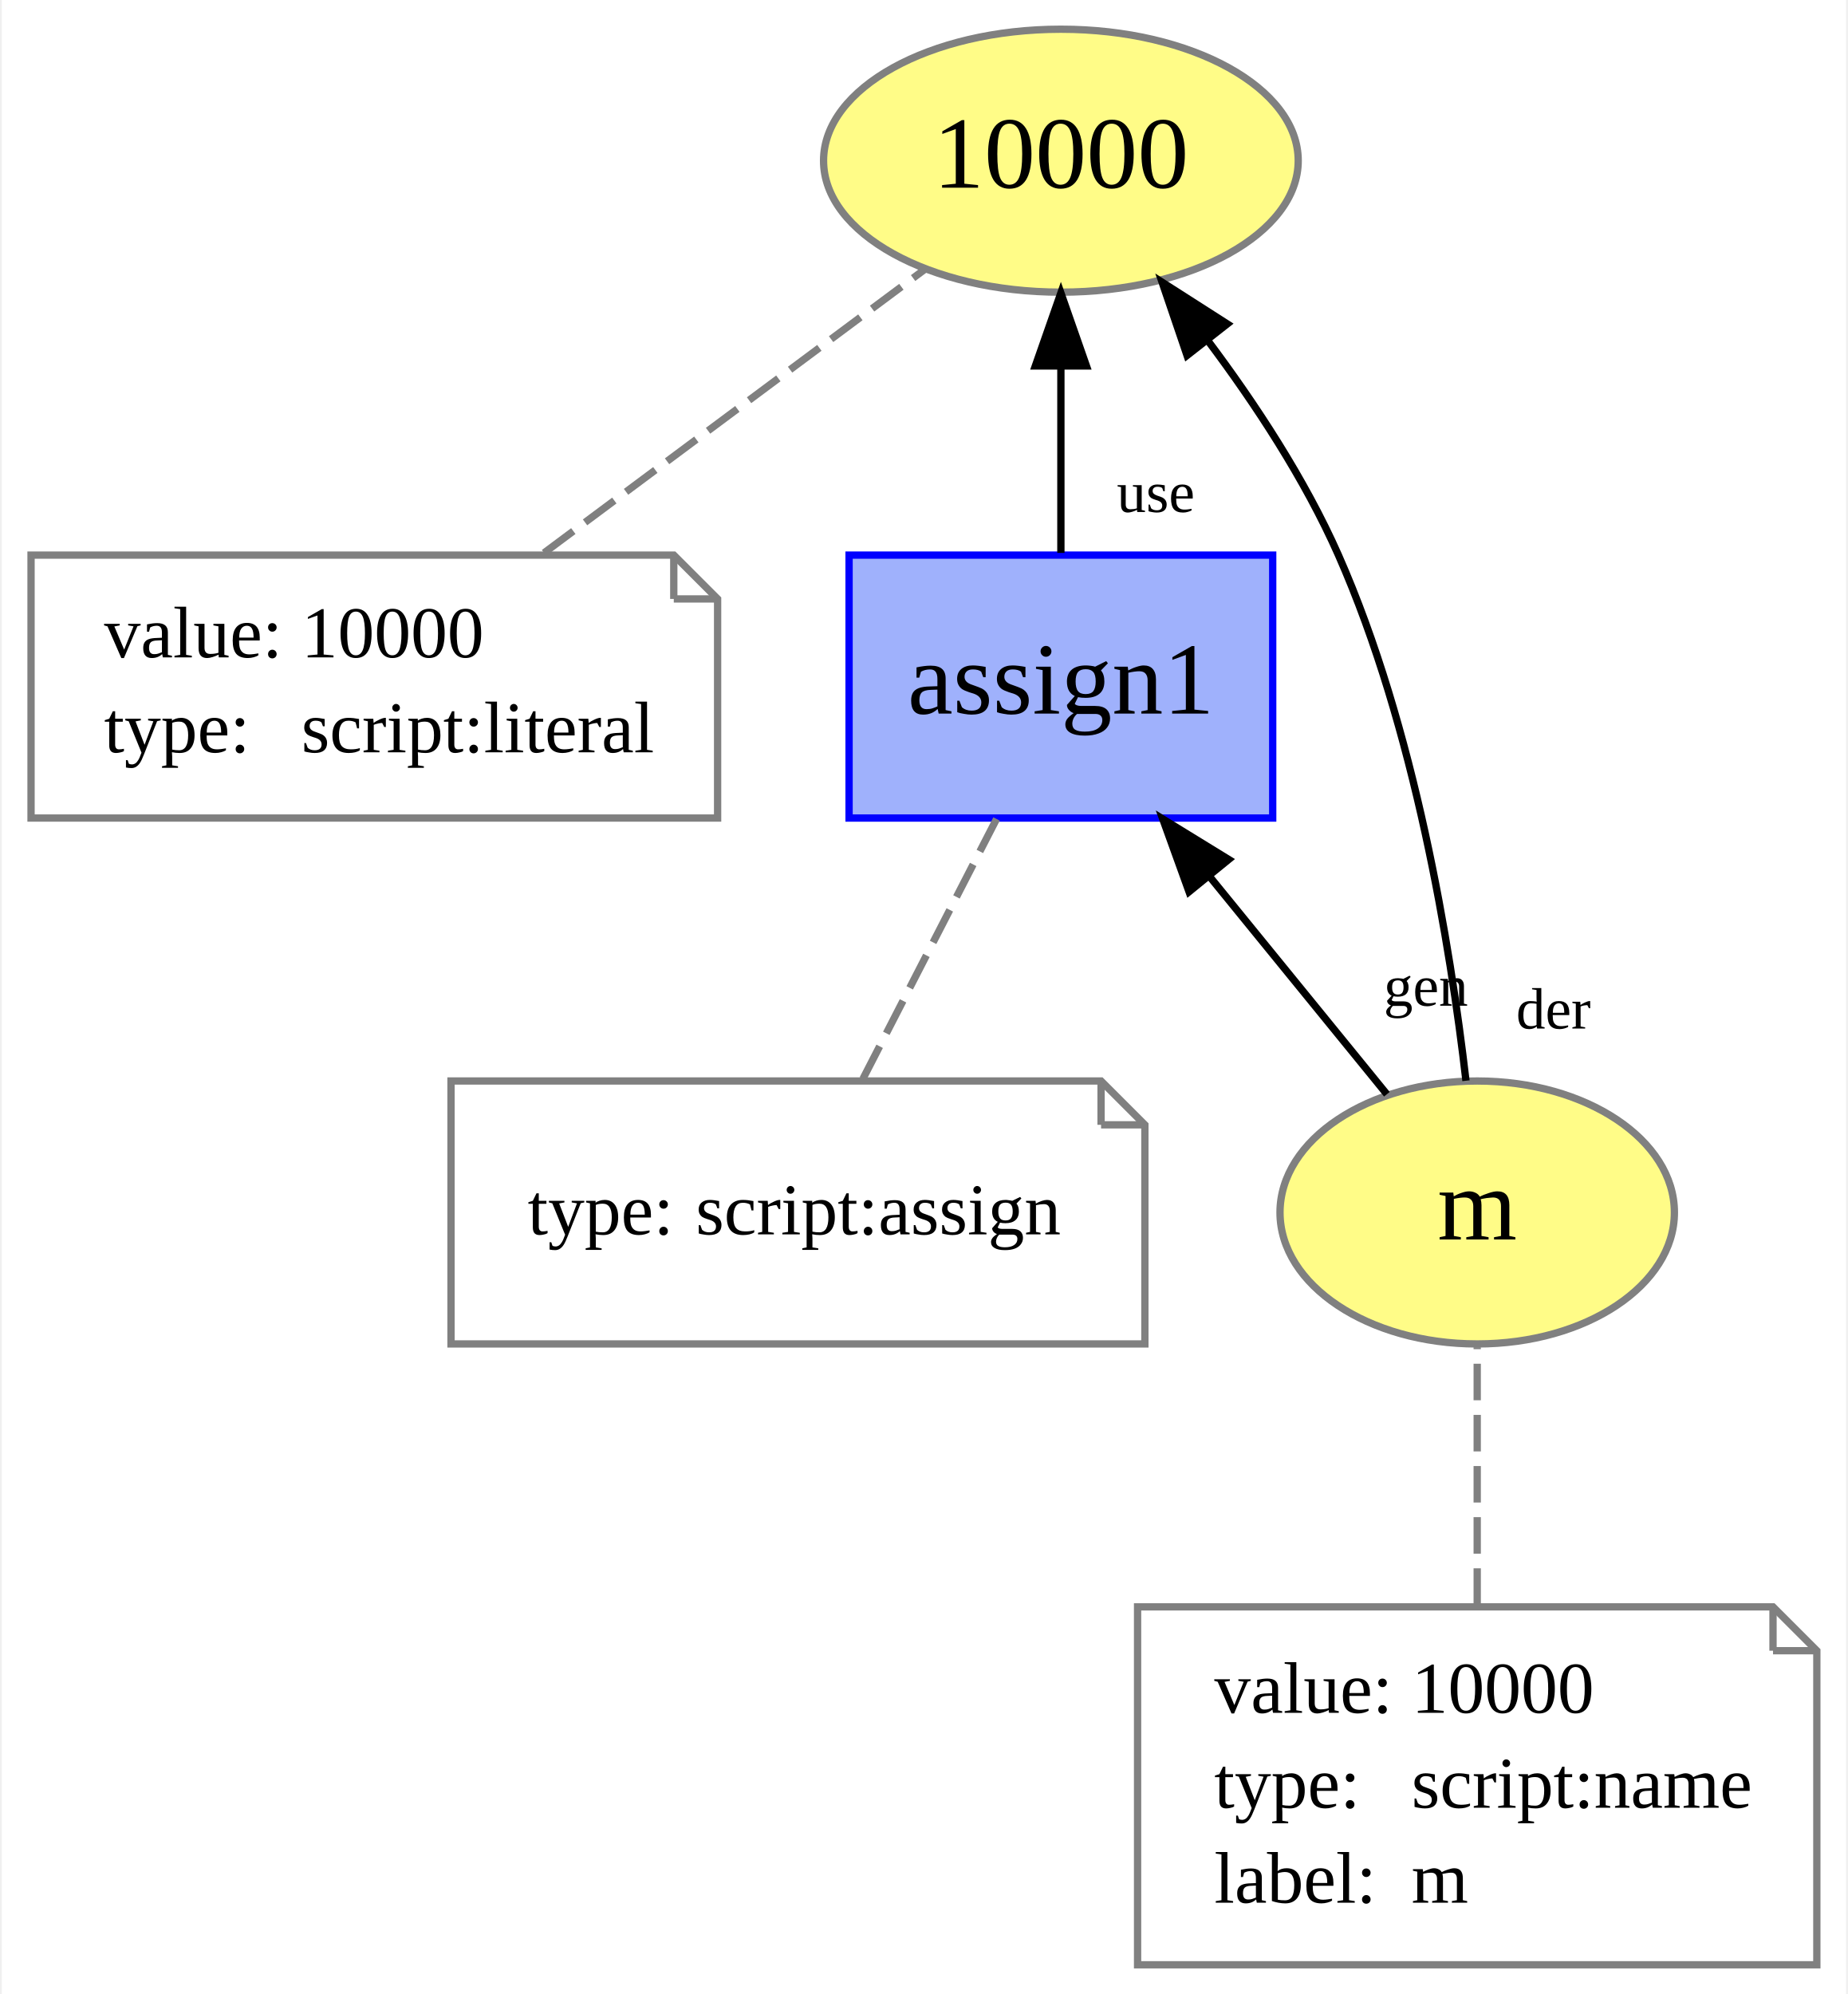
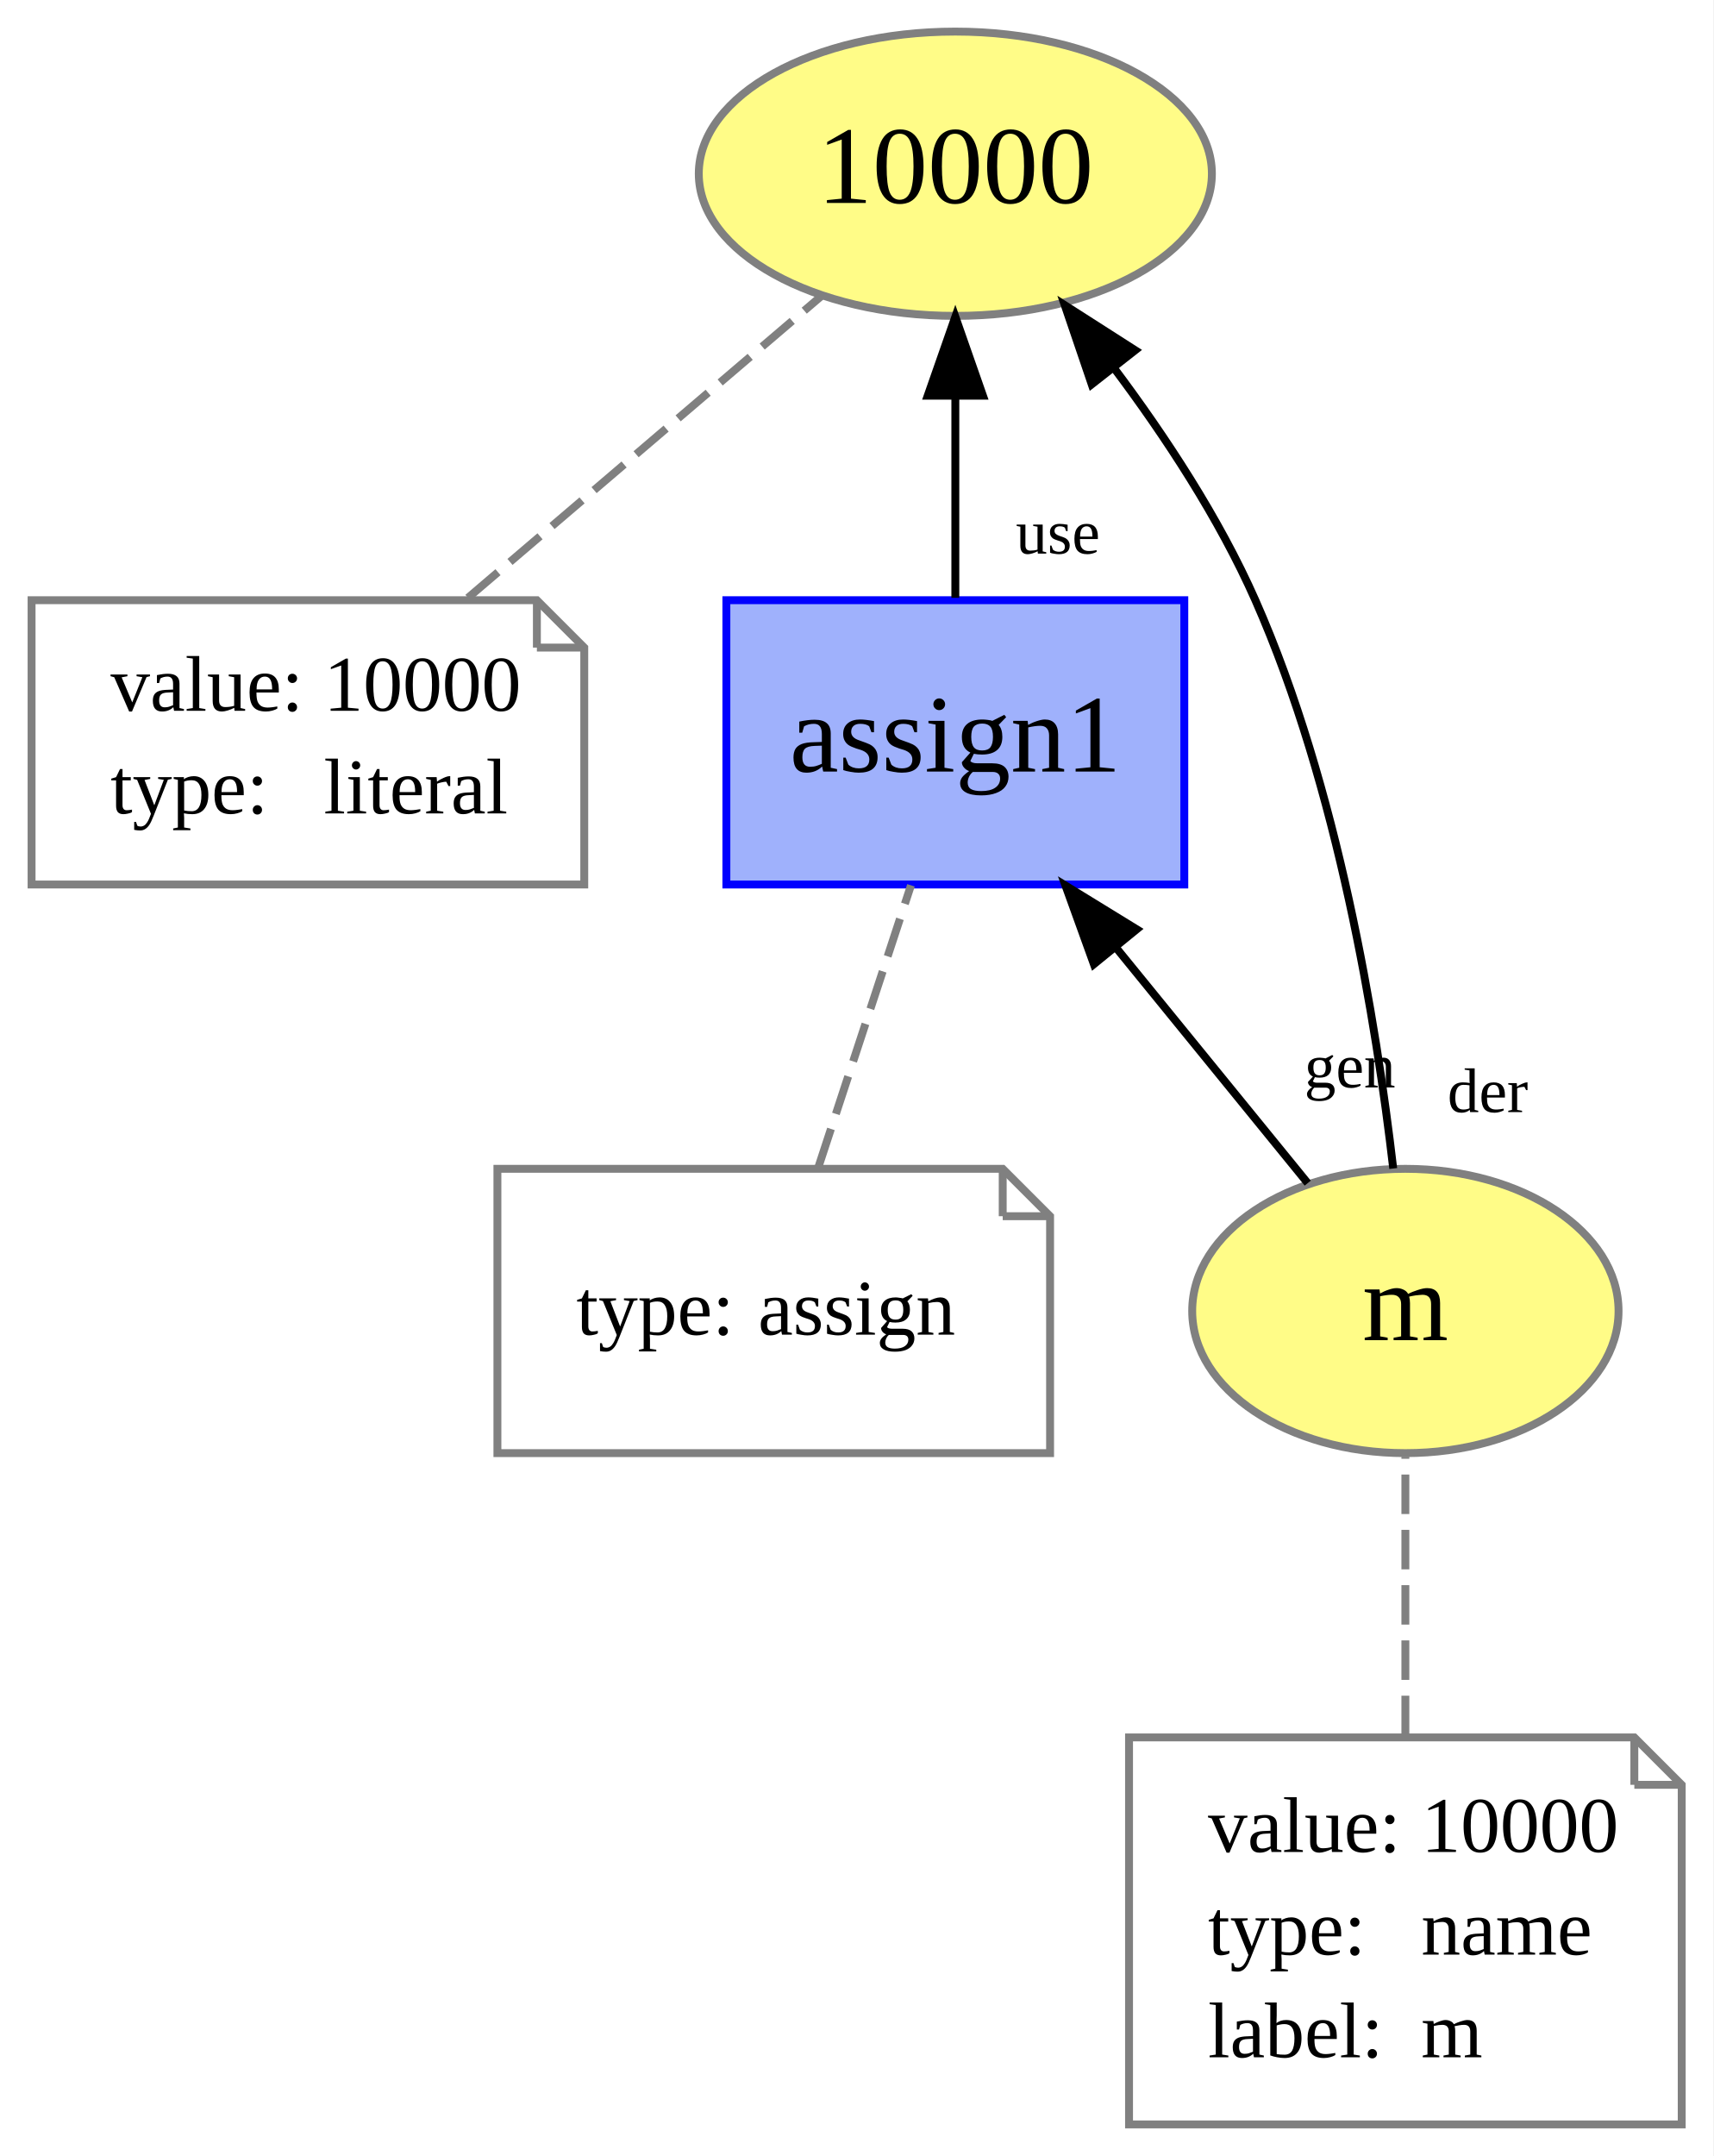
- <svg xmlns="http://www.w3.org/2000/svg" xmlns:xlink="http://www.w3.org/1999/xlink" width="253pt" height="273pt" viewBox="0.00 0.00 252.50 273.00">
+ <svg xmlns="http://www.w3.org/2000/svg" xmlns:xlink="http://www.w3.org/1999/xlink" width="217pt" height="273pt" viewBox="0.00 0.00 217.00 273.00">
  <g id="graph0" class="graph" transform="scale(1 1) rotate(0) translate(4 269)">
-     <polygon fill="white" stroke="none" points="-4,4 -4,-269 248.5,-269 248.5,4 -4,4" />
+     <polygon fill="white" stroke="none" points="-4,4 -4,-269 213,-269 213,4 -4,4" />
    <g id="node1" class="node">
      <g id="a_node1">
        <a xlink:href="http://example.org/10000" xlink:title="10000">
-           <ellipse fill="#fffc87" stroke="#808080" cx="141" cy="-247" rx="32.494" ry="18" />
-           <text text-anchor="middle" x="141" y="-243.3" font-family="Times New Roman,serif" font-size="14.00">10000</text>
+           <ellipse fill="#fffc87" stroke="#808080" cx="117" cy="-247" rx="32.494" ry="18" />
+           <text text-anchor="middle" x="117" y="-243.3" font-family="Times New Roman,serif" font-size="14.00">10000</text>
        </a>
      </g>
    </g>
    <g id="node2" class="node">
-       <polygon fill="none" stroke="gray" points="88,-193 -7.10543e-015,-193 -7.10543e-015,-157 94,-157 94,-187 88,-193" />
-       <polyline fill="none" stroke="gray" points="88,-193 88,-187 " />
-       <polyline fill="none" stroke="gray" points="94,-187 88,-187 " />
+       <polygon fill="none" stroke="gray" points="64,-193 0,-193 0,-157 70,-157 70,-187 64,-193" />
+       <polyline fill="none" stroke="gray" points="64,-193 64,-187 " />
+       <polyline fill="none" stroke="gray" points="70,-187 64,-187 " />
      <text text-anchor="start" x="10" y="-179" font-family="Times New Roman,serif" font-size="10.00">value:</text>
      <text text-anchor="start" x="37" y="-179" font-family="Times New Roman,serif" font-size="10.00">10000</text>
      <text text-anchor="start" x="10" y="-166" font-family="Times New Roman,serif" font-size="10.00">type:</text>
-       <text text-anchor="start" x="37" y="-166" font-family="Times New Roman,serif" font-size="10.00">script:literal</text>
+       <text text-anchor="start" x="37" y="-166" font-family="Times New Roman,serif" font-size="10.00">literal</text>
    </g>
    <g id="edge1" class="edge">
-       <path fill="none" stroke="gray" stroke-dasharray="5,2" d="M70.236,-193.303C86.329,-205.287 107.466,-221.028 122.436,-232.175" />
+       <path fill="none" stroke="gray" stroke-dasharray="5,2" d="M55.27,-193.303C69.023,-205.044 87.001,-220.391 100.005,-231.492" />
    </g>
    <g id="node3" class="node">
      <g id="a_node3">
        <a xlink:href="http://example.org/m" xlink:title="m">
-           <ellipse fill="#fffc87" stroke="#808080" cx="198" cy="-103" rx="27" ry="18" />
-           <text text-anchor="middle" x="198" y="-99.3" font-family="Times New Roman,serif" font-size="14.00">m</text>
+           <ellipse fill="#fffc87" stroke="#808080" cx="174" cy="-103" rx="27" ry="18" />
+           <text text-anchor="middle" x="174" y="-99.3" font-family="Times New Roman,serif" font-size="14.00">m</text>
        </a>
      </g>
    </g>
    <g id="edge6" class="edge">
-       <path fill="none" stroke="black" d="M196.461,-121.039C194.327,-139.44 189.475,-169.3 179,-193 174.421,-203.359 167.619,-213.715 161.03,-222.488" />
-       <polygon fill="black" stroke="black" points="158.271,-220.333 154.857,-230.363 163.781,-224.652 158.271,-220.333" />
-       <text text-anchor="middle" x="208.43" y="-128.18" font-family="Times New Roman,serif" font-size="8.00">der</text>
+       <path fill="none" stroke="black" d="M172.461,-121.039C170.327,-139.44 165.475,-169.3 155,-193 150.421,-203.359 143.619,-213.715 137.03,-222.488" />
+       <polygon fill="black" stroke="black" points="134.271,-220.333 130.857,-230.363 139.781,-224.652 134.271,-220.333" />
+       <text text-anchor="middle" x="184.43" y="-128.18" font-family="Times New Roman,serif" font-size="8.00">der</text>
    </g>
    <g id="node5" class="node">
      <g id="a_node5">
        <a xlink:href="http://example.org/assign1" xlink:title="assign1">
-           <polygon fill="#9fb1fc" stroke="#0000ff" points="170,-193 112,-193 112,-157 170,-157 170,-193" />
-           <text text-anchor="middle" x="141" y="-171.3" font-family="Times New Roman,serif" font-size="14.00">assign1</text>
+           <polygon fill="#9fb1fc" stroke="#0000ff" points="146,-193 88,-193 88,-157 146,-157 146,-193" />
+           <text text-anchor="middle" x="117" y="-171.3" font-family="Times New Roman,serif" font-size="14.00">assign1</text>
        </a>
      </g>
    </g>
    <g id="edge5" class="edge">
-       <path fill="none" stroke="black" d="M185.632,-119.189C178.572,-127.859 169.542,-138.948 161.454,-148.88" />
-       <polygon fill="black" stroke="black" points="158.546,-146.909 154.946,-156.873 163.974,-151.329 158.546,-146.909" />
-       <text text-anchor="middle" x="190.969" y="-131.307" font-family="Times New Roman,serif" font-size="8.00">gen</text>
+       <path fill="none" stroke="black" d="M161.632,-119.189C154.572,-127.859 145.542,-138.948 137.454,-148.88" />
+       <polygon fill="black" stroke="black" points="134.546,-146.909 130.946,-156.873 139.974,-151.329 134.546,-146.909" />
+       <text text-anchor="middle" x="166.969" y="-131.307" font-family="Times New Roman,serif" font-size="8.00">gen</text>
    </g>
    <g id="node4" class="node">
-       <polygon fill="none" stroke="gray" points="238.5,-49 151.5,-49 151.5,-0 244.5,-0 244.5,-43 238.5,-49" />
-       <polyline fill="none" stroke="gray" points="238.5,-49 238.5,-43 " />
-       <polyline fill="none" stroke="gray" points="244.5,-43 238.5,-43 " />
-       <text text-anchor="start" x="162" y="-34.5" font-family="Times New Roman,serif" font-size="10.00">value:</text>
-       <text text-anchor="start" x="189" y="-34.5" font-family="Times New Roman,serif" font-size="10.00">10000</text>
-       <text text-anchor="start" x="162" y="-21.5" font-family="Times New Roman,serif" font-size="10.00">type:</text>
-       <text text-anchor="start" x="189" y="-21.5" font-family="Times New Roman,serif" font-size="10.00">script:name</text>
-       <text text-anchor="start" x="162" y="-8.5" font-family="Times New Roman,serif" font-size="10.00">label:</text>
-       <text text-anchor="start" x="189" y="-8.5" font-family="Times New Roman,serif" font-size="10.00">m</text>
+       <polygon fill="none" stroke="gray" points="203,-49 139,-49 139,-0 209,-0 209,-43 203,-49" />
+       <polyline fill="none" stroke="gray" points="203,-49 203,-43 " />
+       <polyline fill="none" stroke="gray" points="209,-43 203,-43 " />
+       <text text-anchor="start" x="149" y="-34.5" font-family="Times New Roman,serif" font-size="10.00">value:</text>
+       <text text-anchor="start" x="176" y="-34.5" font-family="Times New Roman,serif" font-size="10.00">10000</text>
+       <text text-anchor="start" x="149" y="-21.5" font-family="Times New Roman,serif" font-size="10.00">type:</text>
+       <text text-anchor="start" x="176" y="-21.5" font-family="Times New Roman,serif" font-size="10.00">name</text>
+       <text text-anchor="start" x="149" y="-8.5" font-family="Times New Roman,serif" font-size="10.00">label:</text>
+       <text text-anchor="start" x="176" y="-8.5" font-family="Times New Roman,serif" font-size="10.00">m</text>
    </g>
    <g id="edge2" class="edge">
-       <path fill="none" stroke="gray" stroke-dasharray="5,2" d="M198,-49.286C198,-60.69 198,-74.105 198,-84.548" />
+       <path fill="none" stroke="gray" stroke-dasharray="5,2" d="M174,-49.286C174,-60.69 174,-74.105 174,-84.548" />
    </g>
    <g id="edge4" class="edge">
-       <path fill="none" stroke="black" d="M141,-193.303C141,-201.017 141,-210.288 141,-218.888" />
-       <polygon fill="black" stroke="black" points="137.5,-218.896 141,-228.896 144.5,-218.896 137.5,-218.896" />
-       <text text-anchor="middle" x="153.99" y="-198.903" font-family="Times New Roman,serif" font-size="8.00">use</text>
+       <path fill="none" stroke="black" d="M117,-193.303C117,-201.017 117,-210.288 117,-218.888" />
+       <polygon fill="black" stroke="black" points="113.5,-218.896 117,-228.896 120.5,-218.896 113.5,-218.896" />
+       <text text-anchor="middle" x="129.99" y="-198.903" font-family="Times New Roman,serif" font-size="8.00">use</text>
    </g>
    <g id="node6" class="node">
-       <polygon fill="none" stroke="gray" points="146.5,-121 57.5,-121 57.5,-85 152.5,-85 152.5,-115 146.5,-121" />
-       <polyline fill="none" stroke="gray" points="146.5,-121 146.5,-115 " />
-       <polyline fill="none" stroke="gray" points="152.5,-115 146.5,-115 " />
-       <text text-anchor="start" x="68" y="-100" font-family="Times New Roman,serif" font-size="10.00">type:</text>
-       <text text-anchor="start" x="91" y="-100" font-family="Times New Roman,serif" font-size="10.00">script:assign</text>
+       <polygon fill="none" stroke="gray" points="123,-121 59,-121 59,-85 129,-85 129,-115 123,-121" />
+       <polyline fill="none" stroke="gray" points="123,-121 123,-115 " />
+       <polyline fill="none" stroke="gray" points="129,-115 123,-115 " />
+       <text text-anchor="start" x="69" y="-100" font-family="Times New Roman,serif" font-size="10.00">type:</text>
+       <text text-anchor="start" x="92" y="-100" font-family="Times New Roman,serif" font-size="10.00">assign</text>
    </g>
    <g id="edge3" class="edge">
-       <path fill="none" stroke="gray" stroke-dasharray="5,2" d="M113.899,-121.303C119.479,-132.154 126.643,-146.083 132.203,-156.896" />
+       <path fill="none" stroke="gray" stroke-dasharray="5,2" d="M99.685,-121.303C103.251,-132.154 107.827,-146.083 111.38,-156.896" />
    </g>
  </g>
</svg>
